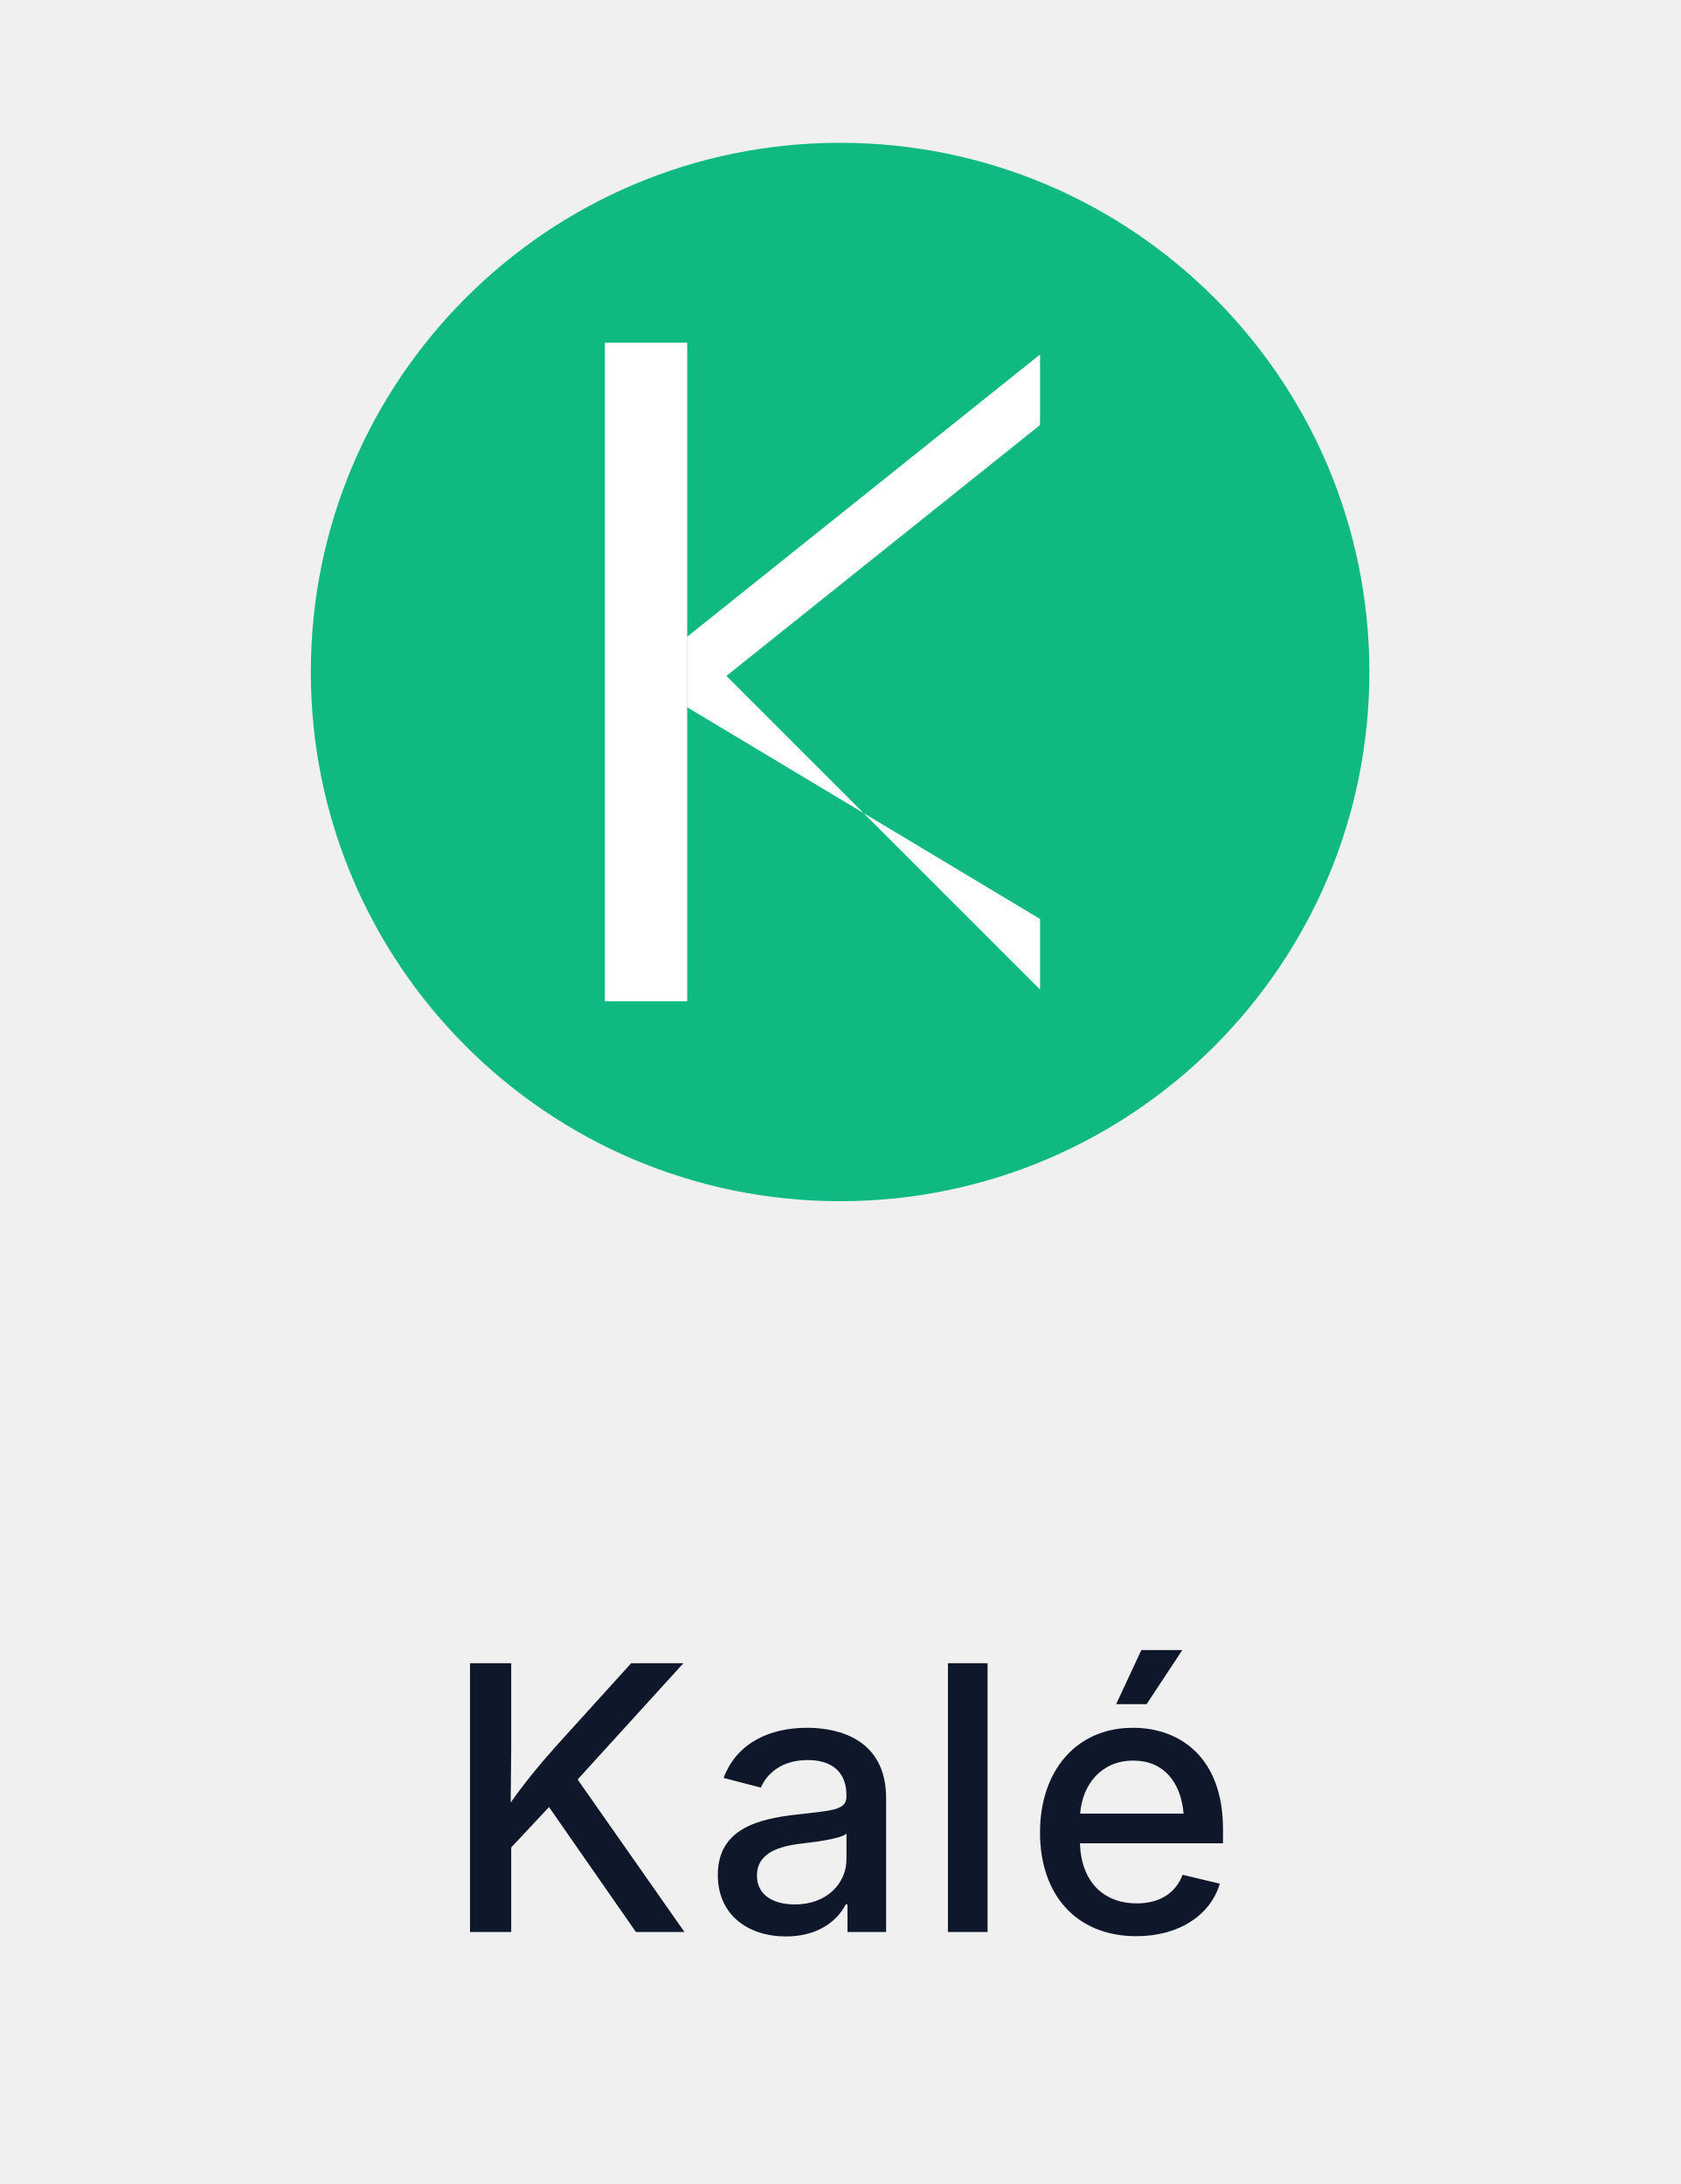
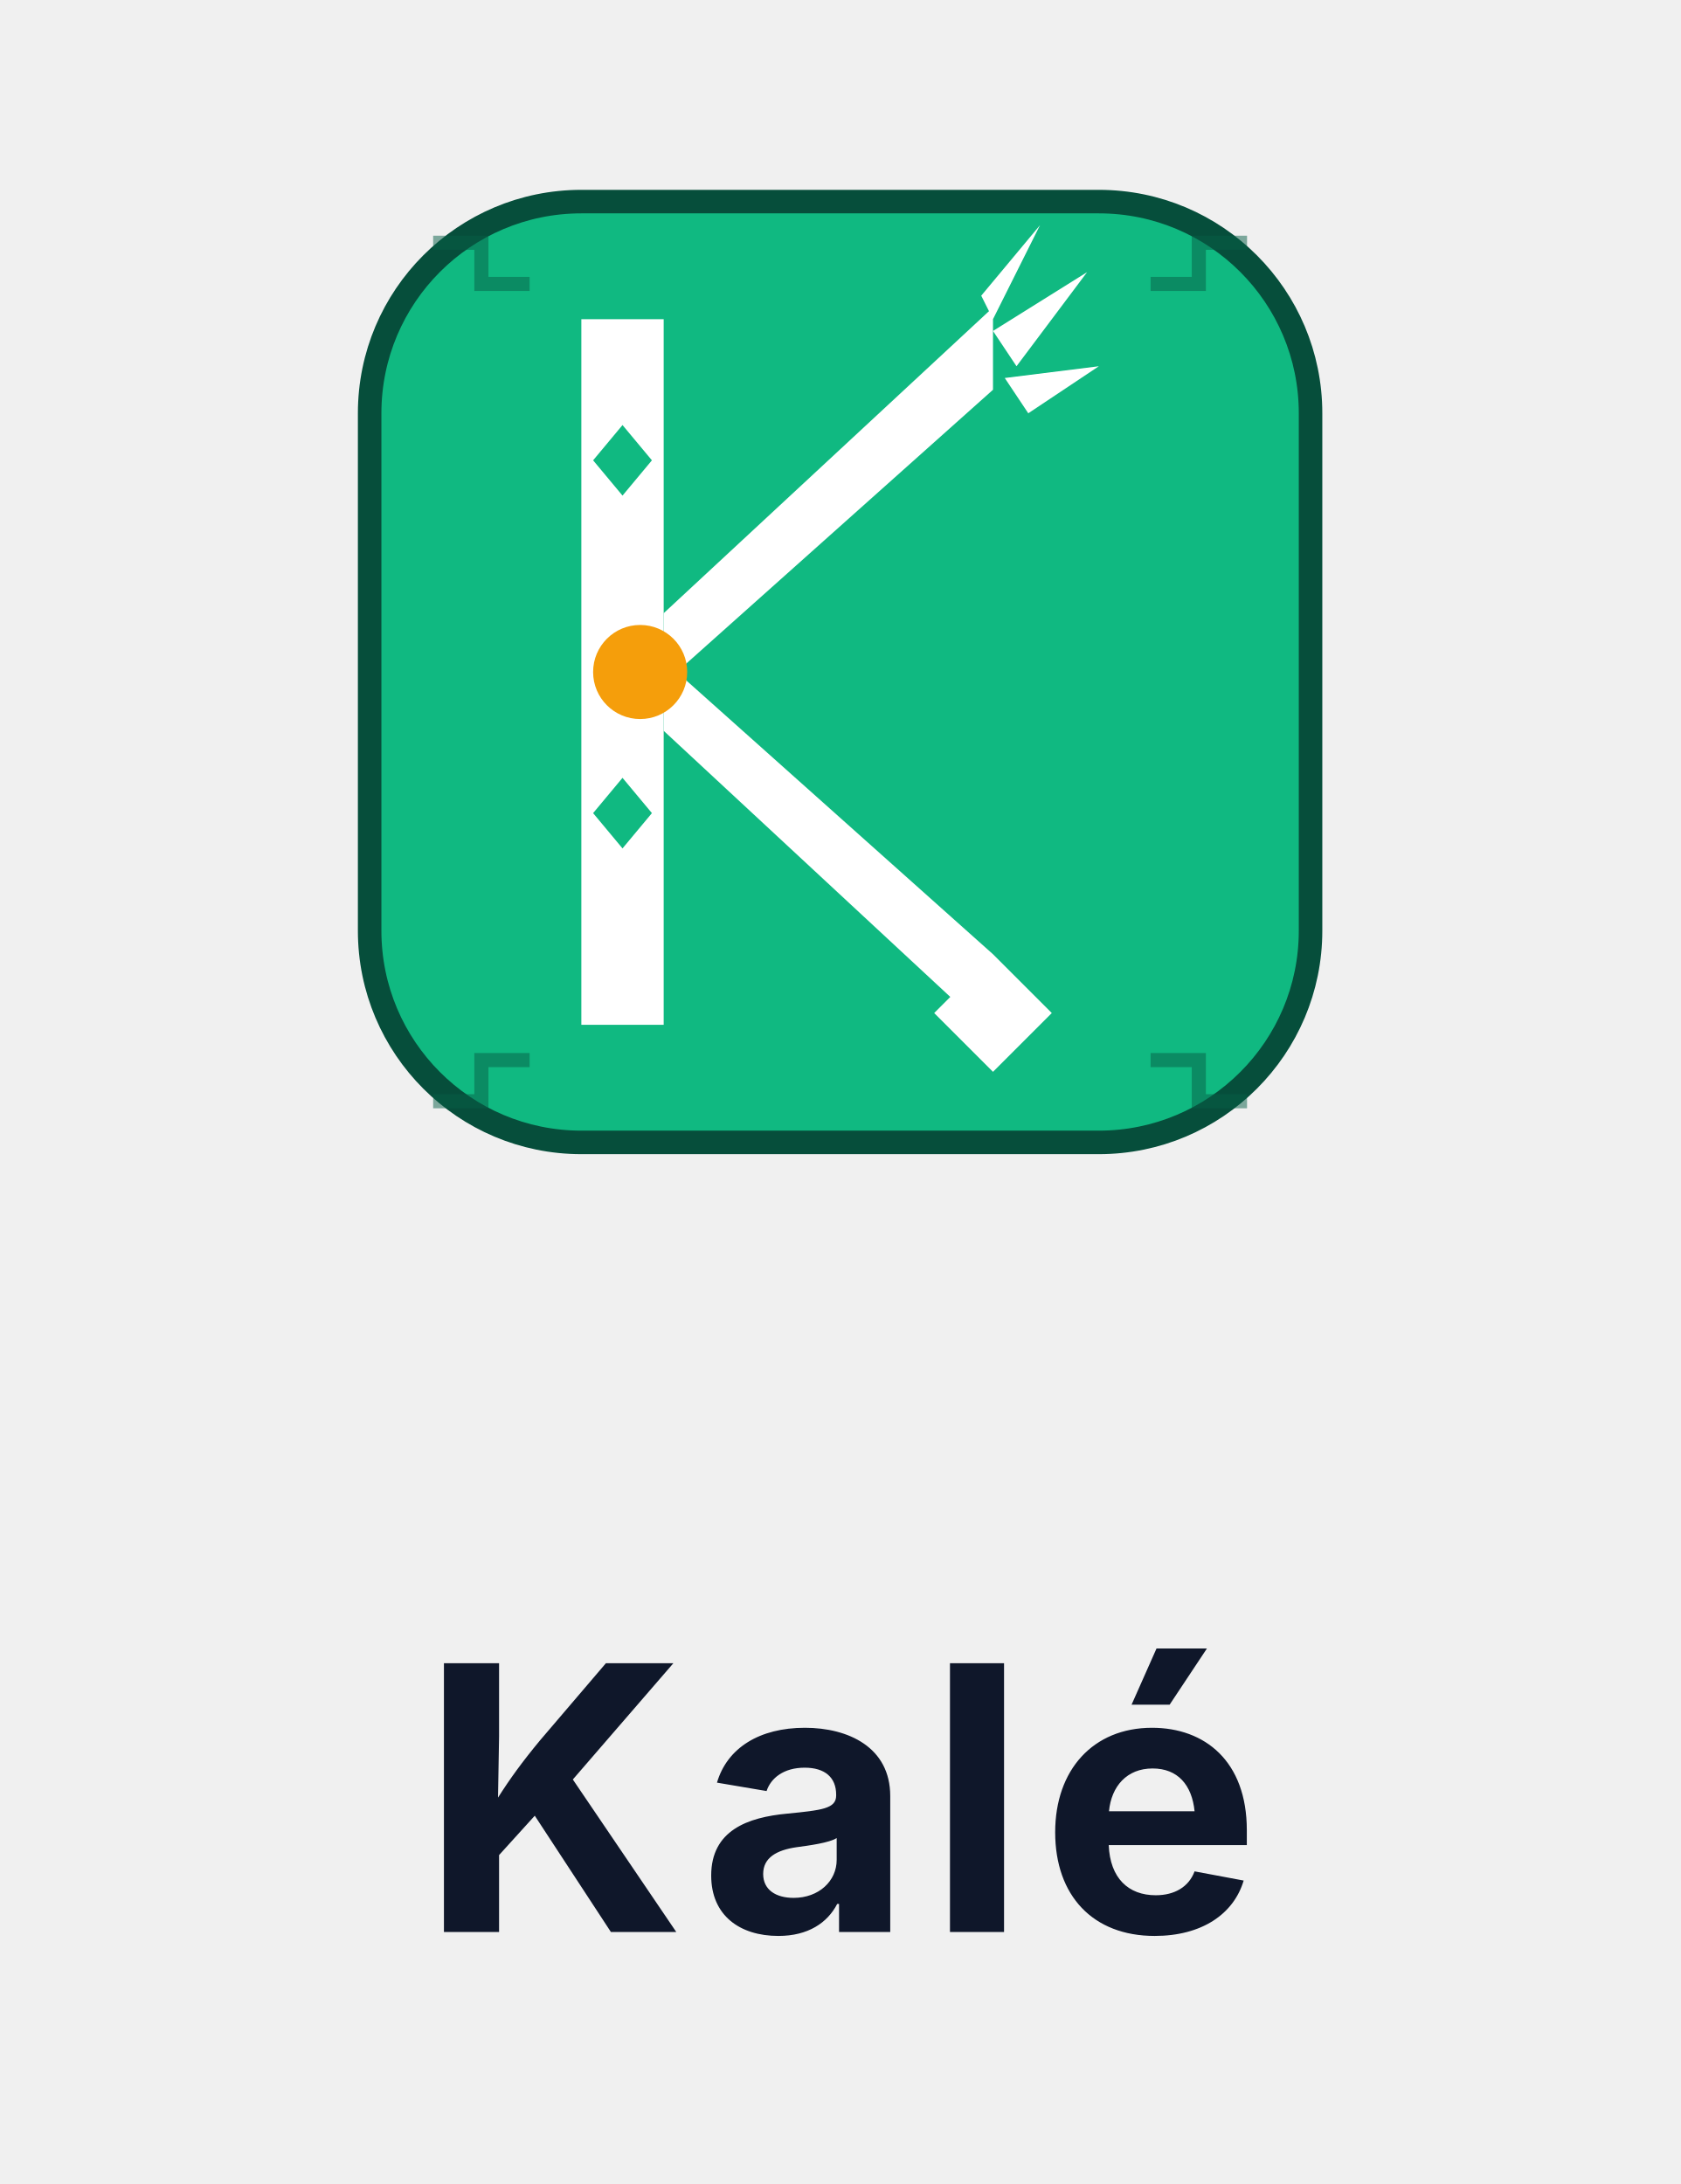
<svg xmlns="http://www.w3.org/2000/svg" viewBox="0 0 100 130" width="100" height="130">
-   <g transform="translate(15, 5) scale(0.7)">
-     <circle cx="50" cy="50" r="45" fill="#10B981" />
-     <path d="M 30 22 L 37 22 L 37 78 L 30 78 Z" fill="#FFFFFF" />
-     <path d="M 37 53 L 37 47 L 67 23 L 67 29 Z" fill="#FFFFFF" />
-     <path d="M 37 47 L 37 53 L 67 71 L 67 77 Z" fill="#FFFFFF" />
+   <g transform="translate(15,5) scale(0.7)">
+     <rect x="10" y="10" width="80" height="80" rx="18" ry="18" fill="#10B981" stroke="#064E3B" stroke-width="2" />
+     <g stroke="#065F46" stroke-opacity="0.5" stroke-width="1.2" fill="none" stroke-linecap="square">
+       <polyline points="16,13.5 19.5,13.5 19.5,17 23,17" />
+       <polyline points="84,13.5 80.5,13.5 80.5,17 77,17" />
+       <polyline points="16,86.5 19.5,86.5 19.5,83 23,83" />
+       <polyline points="84,86.5 80.5,86.5 80.5,83 77,83" />
+     </g>
+     <rect x="28" y="20" width="7" height="60" fill="#FFFFFF" />
+     <polygon points="31.5,29 34,32 31.5,35 29,32" fill="#10B981" />
+     <polygon points="31.5,59 34,62 31.5,65 29,62" fill="#10B981" />
+     <polygon points="35,45 63,19 63,26 35,51" fill="#FFFFFF" />
+     <polygon points="62,18 67,12 63,20" fill="#FFFFFF" />
+     <polygon points="63,21 71,16 65,24" fill="#FFFFFF" />
+     <polygon points="64,25 72,24 66,28" fill="#FFFFFF" />
+     <polygon points="35,49 63,74 63,81 35,55" fill="#FFFFFF" />
+     <polygon points="63,74 68,79 63,84 58,79" fill="#FFFFFF" />
+     <circle cx="33" cy="50" r="4" fill="#F59E0B" />
  </g>
-   <text x="50" y="115" text-anchor="middle" font-family="'Inter', system-ui, -apple-system, sans-serif" font-weight="500" font-size="22" letter-spacing="0.5" fill="#0F172A">Kalé</text>
+   <text x="50" y="115" text-anchor="middle" font-family="'Space Grotesk', 'Inter', system-ui, -apple-system, sans-serif" font-weight="700" font-size="22" letter-spacing="0.8" fill="#0F172A">Kalé</text>
</svg>
